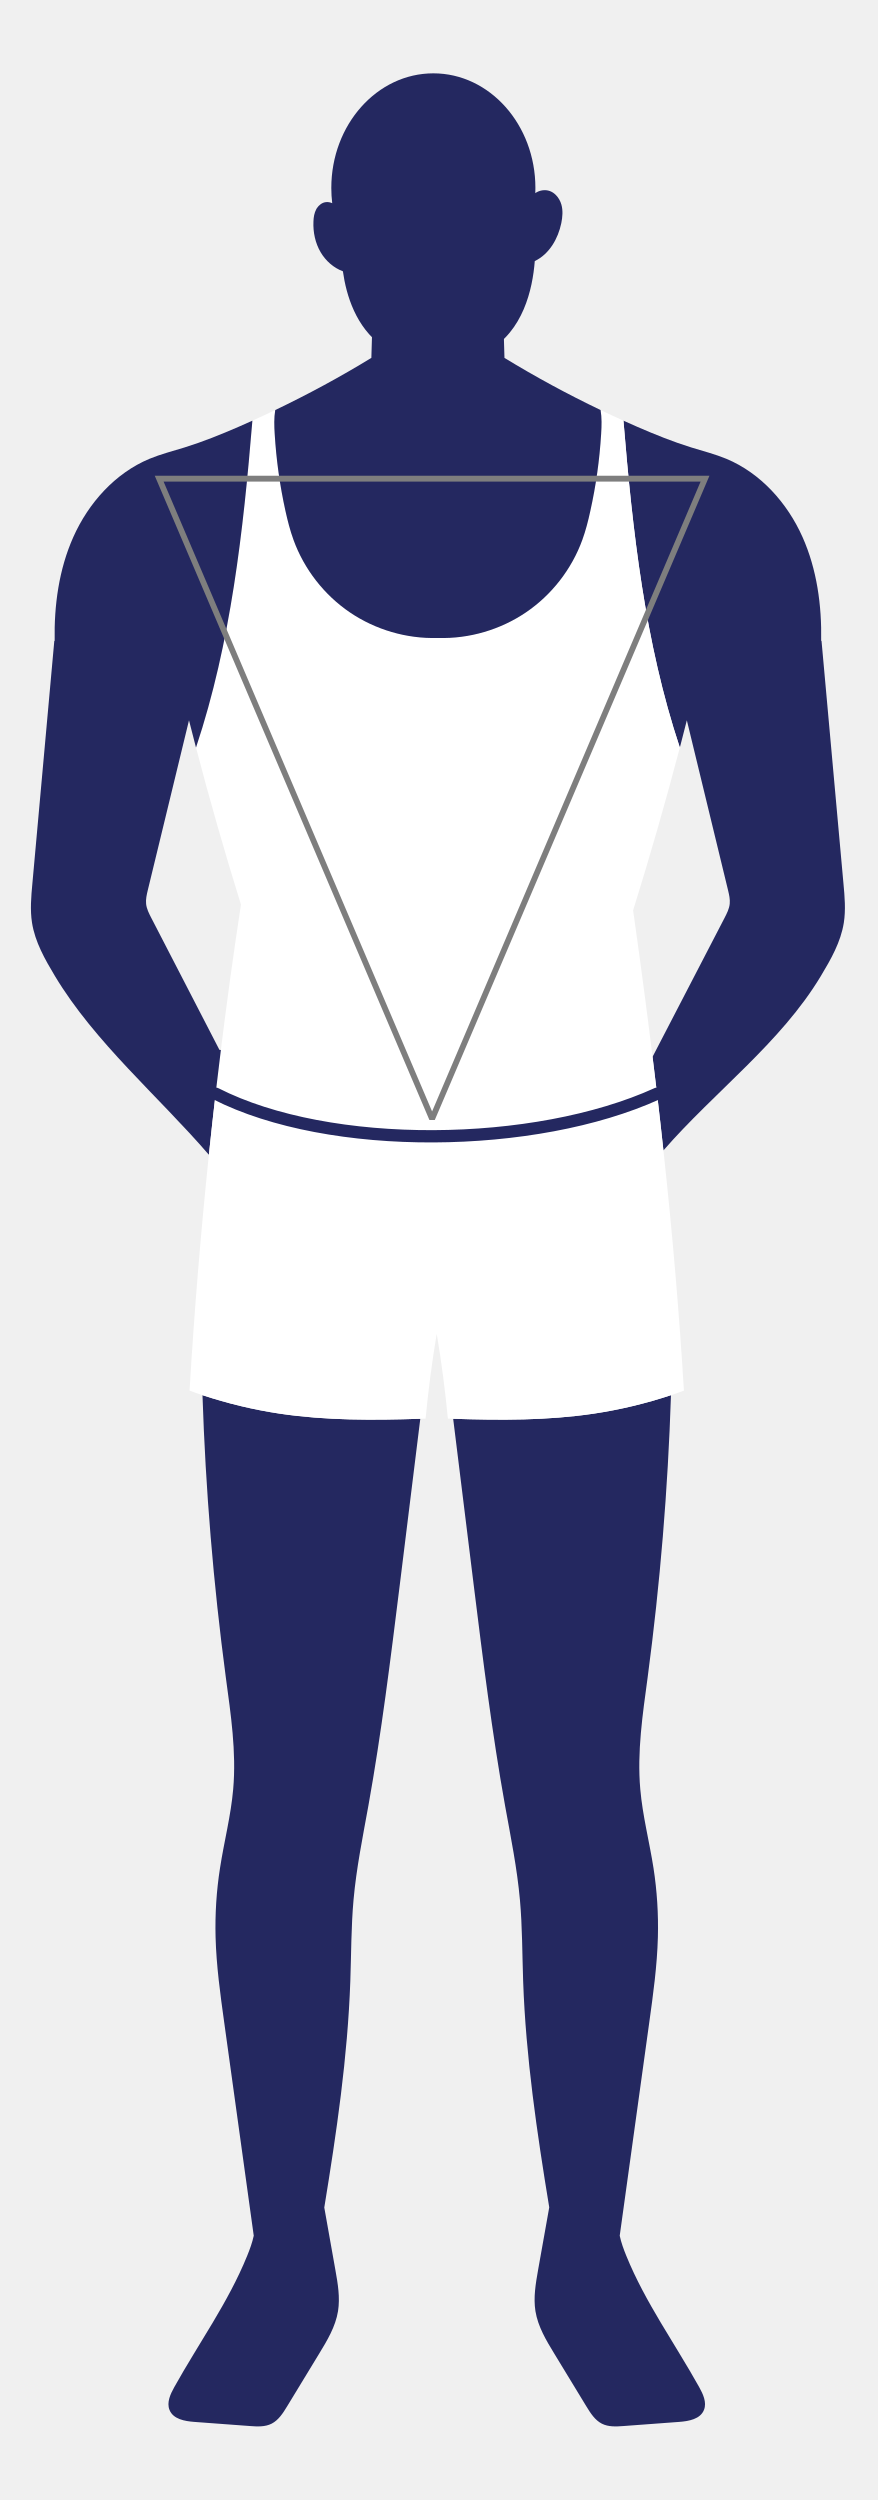
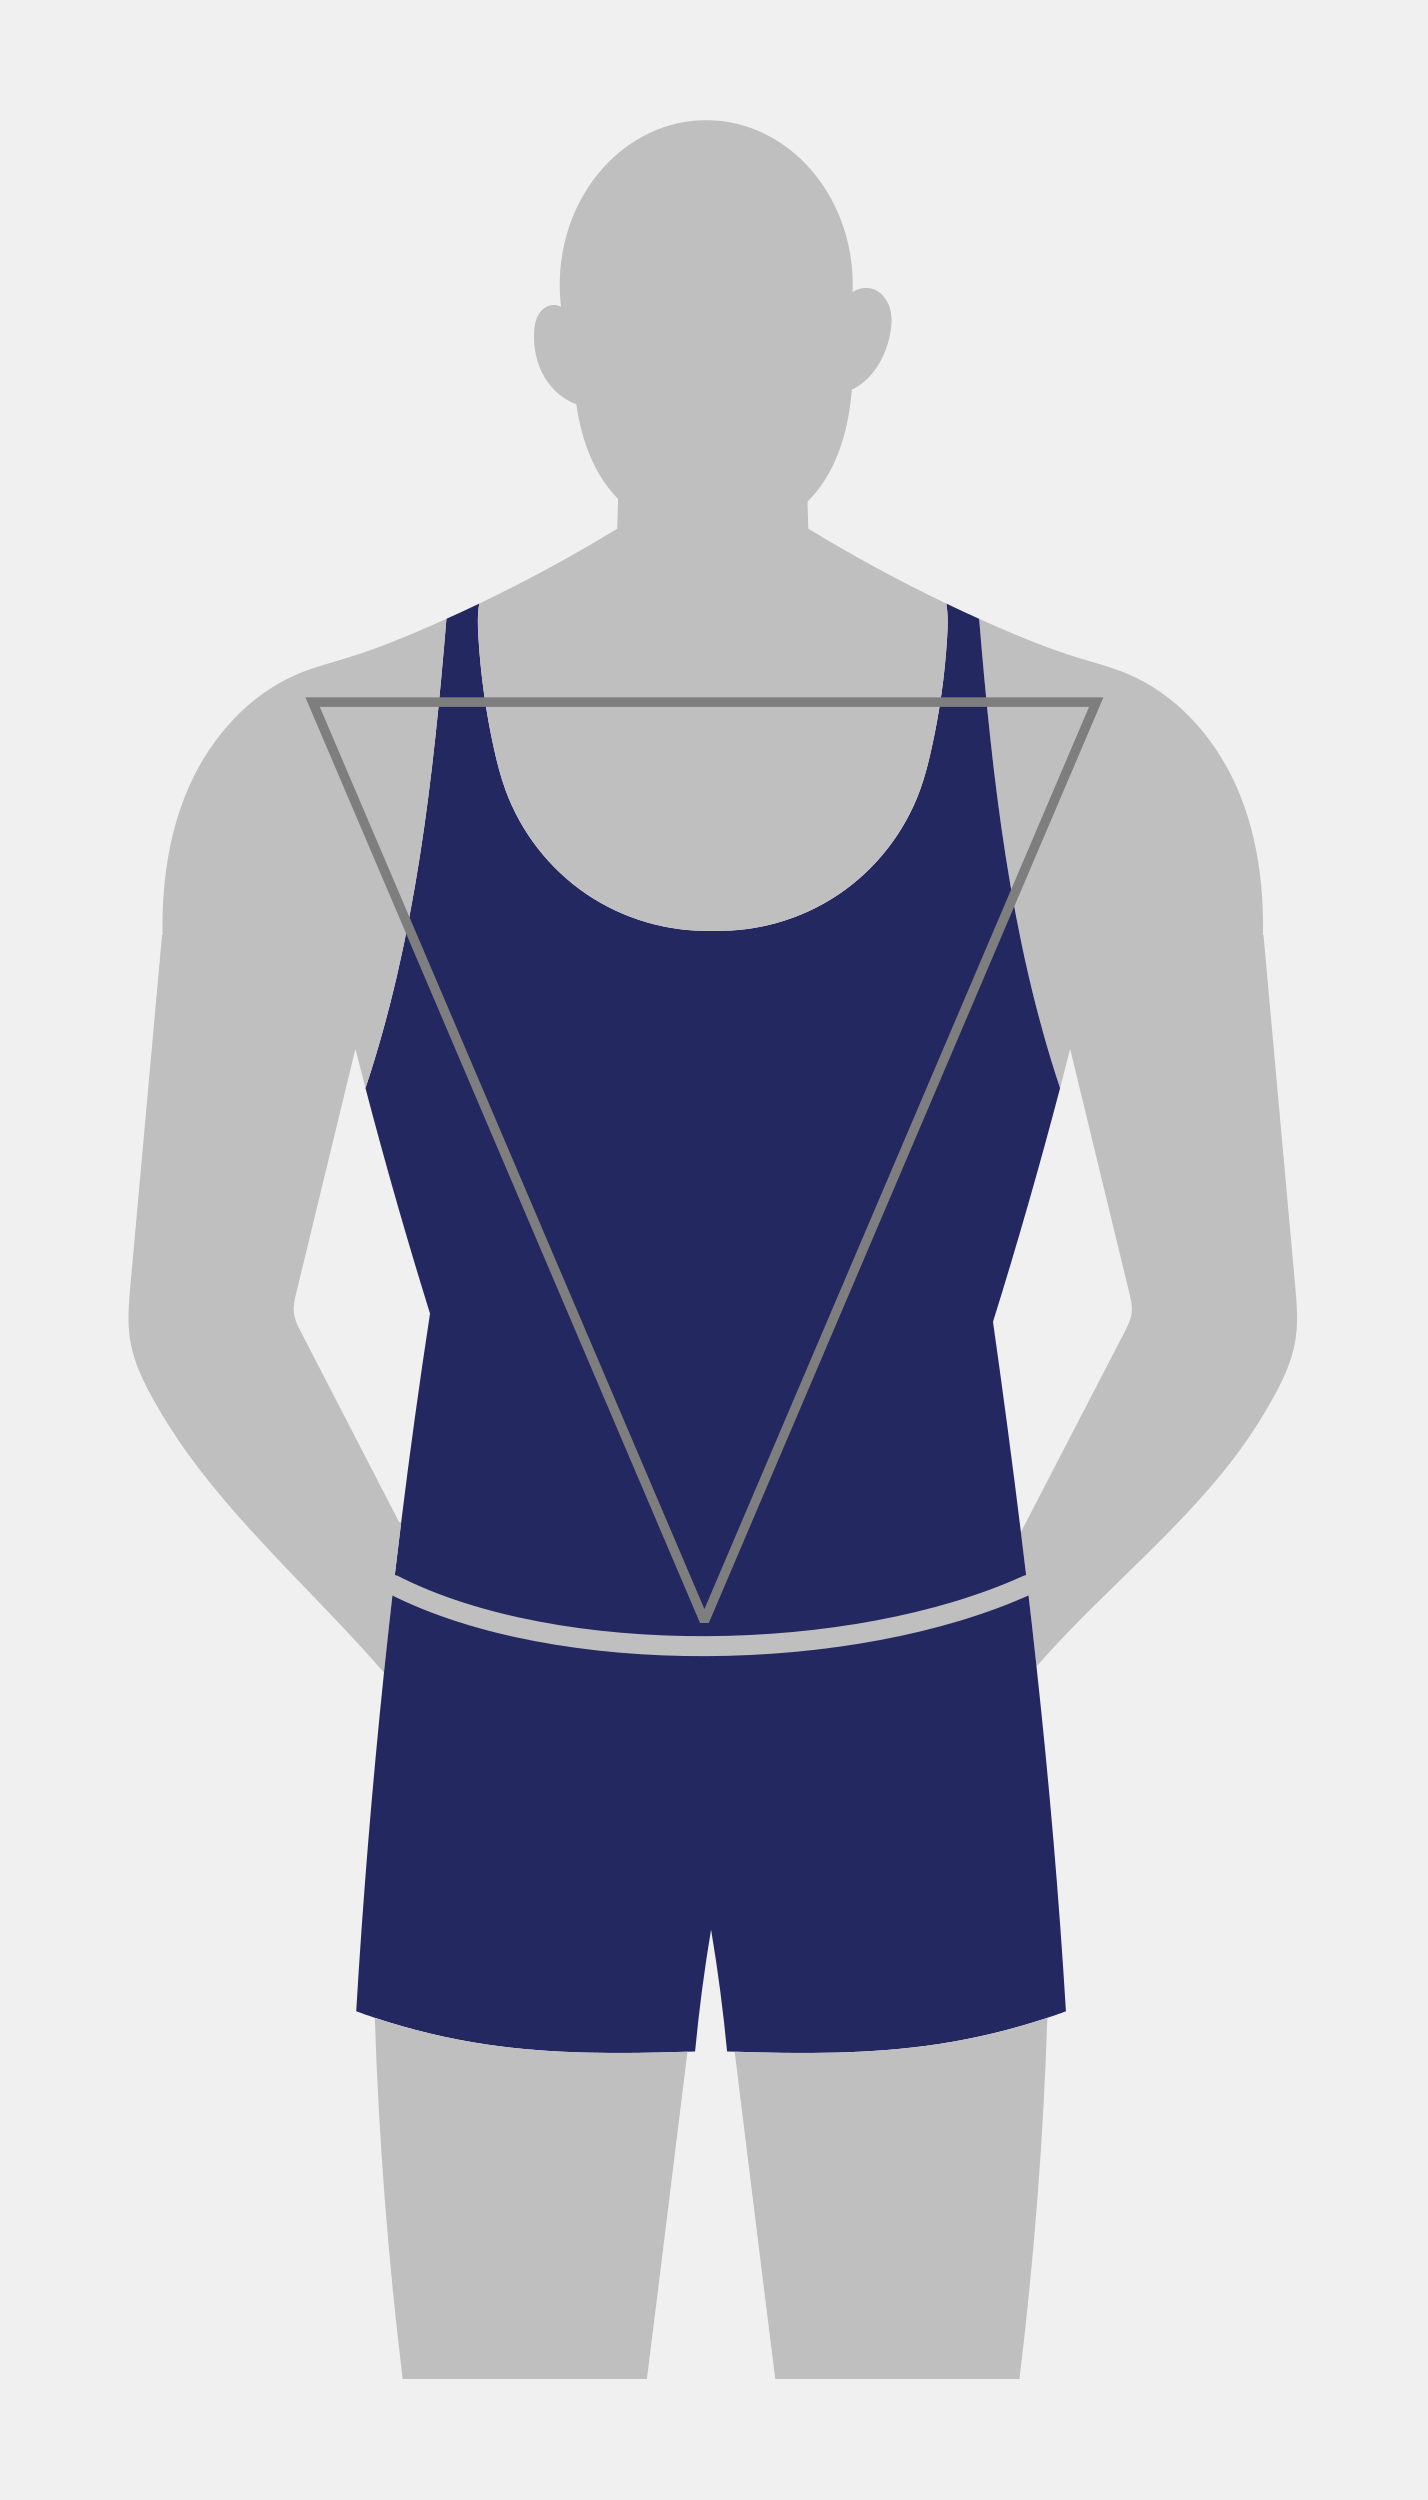
- <svg xmlns="http://www.w3.org/2000/svg" width="100%" height="100%" viewBox="0 0 595 1696" version="1.1" xml:space="preserve" style="fill-rule:evenodd;clip-rule:evenodd;stroke-linecap:round;stroke-linejoin:round;stroke-miterlimit:2;">
-   <path d="M445.728,741.983c-0.988,-8.263 -1.979,-16.6 -3.038,-25.034c15.096,-29.17 34.254,-65.991 48.846,-94.241c1.567,-3.038 3.171,-6.179 3.513,-9.559c0.308,-3.075 -0.405,-6.149 -1.125,-9.158c-9.325,-38.458 -18.65,-76.883 -27.971,-115.342c-1.575,6.184 -3.146,12.363 -4.75,18.513c-23.738,-71.283 -32.038,-146.838 -38.254,-221.779c3.175,1.437 6.354,2.837 9.529,4.237c11.954,5.192 24.079,10.075 36.512,13.938c7.954,2.458 16.055,4.508 23.742,7.683c23.325,9.733 41.358,29.954 51.675,53.046c9.804,21.963 13.112,46.417 12.671,70.462l0.241,0c4.951,54.925 9.938,109.846 14.892,164.771c0.817,8.809 1.604,17.725 0.238,26.471c-2.05,13.046 -8.779,24.829 -15.575,36.133c-27.221,45.363 -72,78.288 -106.809,118.317c-1.366,-12.671 -2.8,-25.479 -4.337,-38.458Z" style="fill:#242860;fill-rule:nonzero;" />
-   <path d="M420.42,1516.71c0.991,4.679 2.666,9.221 4.474,13.662c12.842,31.592 32.892,59.363 49.425,89.042c2.625,4.717 5.259,10.354 3.28,15.408c-2.459,6.317 -10.317,7.717 -16.838,8.196c-12.571,0.959 -25.137,1.879 -37.712,2.8c-4.984,0.375 -10.246,0.684 -14.755,-1.6c-4.712,-2.396 -7.75,-7.212 -10.554,-11.821c-7.241,-11.887 -14.446,-23.77 -21.687,-35.658c-5.5,-9.021 -11.1,-18.342 -12.813,-28.867c-1.466,-9.22 0.171,-18.645 1.779,-27.833c2.53,-14.212 5.055,-28.35 7.584,-42.558c-8.334,-50.825 -15.884,-101.854 -17.696,-153.363c-0.646,-18.408 -0.542,-36.887 -2.183,-55.229c-1.913,-21.416 -6.217,-42.525 -10.046,-63.704c-8.913,-49.625 -15.092,-99.767 -21.309,-149.875c-4.991,-40.542 -8.916,-72.342 -13.937,-112.817c31.867,1.059 63.908,1.229 95.467,-3.487c17.725,-2.659 35.212,-6.863 52.291,-12.529c-2.083,64.008 -7.379,127.912 -15.812,191.337c-3.384,25.175 -7.242,50.588 -5.021,75.896c1.571,18.071 6.179,35.662 8.983,53.596c2.388,15.467 3.384,31.179 2.971,46.858c-0.512,19.367 -3.179,38.563 -5.841,57.758c-6.659,48.263 -13.355,96.492 -20.05,144.788Z" style="fill:#242860;fill-rule:nonzero;" />
-   <path d="M163.465,613.691c-10.966,-35.279 -21.141,-70.804 -30.5,-106.529c23.734,-71.283 32.034,-146.838 38.254,-221.779c5.192,-2.321 10.384,-4.746 15.505,-7.204c-0.888,5.258 -0.717,10.791 -0.375,16.187c1.058,17.592 3.516,35.079 7.308,52.296c1.471,6.625 3.142,13.217 5.467,19.604c7.204,19.879 20.837,37.4 38.358,49.254c17.317,11.713 38.321,17.863 59.225,17.284l0.75,-0c20.904,0.579 41.912,-5.571 59.229,-17.284c17.521,-11.854 31.15,-29.375 38.354,-49.254c2.325,-6.387 3.996,-12.979 5.433,-19.604c3.826,-17.217 6.284,-34.704 7.346,-52.296c0.342,-5.396 0.513,-10.929 -0.379,-16.187c5.121,2.458 10.313,4.883 15.509,7.204c6.216,74.941 14.516,150.496 38.254,221.779c-9.738,37.058 -20.288,73.879 -31.696,110.425c4.883,34.462 9.254,67.425 13.183,99.362c1.059,8.434 2.05,16.771 3.038,25.034c-46.925,19.092 -97.754,28.587 -148.408,27.6l-0.476,-0c-51.404,0.987 -102.983,-8.779 -150.491,-28.417c1.125,-9.6 2.287,-19.233 3.483,-28.829c4.063,-32.929 8.608,-65.821 13.629,-98.646Z" style="fill:#fff;fill-rule:nonzero;" />
-   <path d="M225.369,137.845c-0.4,-3.38 -0.608,-6.832 -0.608,-10.338c0,-42.914 31.02,-77.755 69.227,-77.755c38.207,-0 69.226,34.841 69.226,77.755c-0,1.176 -0.023,2.345 -0.069,3.505c2.822,-1.958 6.628,-2.594 9.86,-1.409c1.608,0.579 3.008,1.571 4.171,2.767c1.741,1.775 3.004,4.062 3.687,6.487c1.125,4.033 0.754,8.371 -0.071,12.471c-2.183,10.621 -8.162,21.037 -17.929,25.75l-0.067,0c-1.504,19.438 -7.995,47.512 -31.666,61.004c-8.538,4.917 -19.329,7.888 -32.959,7.888c-16.841,-0 -29.475,-4.405 -38.941,-11.271c-17.692,-12.775 -24.284,-34.017 -26.604,-50.65c-6.321,-2.325 -11.68,-7.109 -15.096,-12.913c-3.688,-6.25 -5.225,-13.696 -4.884,-20.937c0.1,-2.871 0.546,-5.738 1.913,-8.267c0.133,-0.204 0.237,-0.442 0.375,-0.65c1.433,-2.187 3.654,-3.925 6.25,-4.166c1.421,-0.161 2.845,0.142 4.185,0.729Z" style="fill:#242860;" />
-   <path d="M172.14,1516.71c-6.696,-48.296 -13.391,-96.525 -20.05,-144.788c-2.662,-19.195 -5.329,-38.391 -5.841,-57.758c-0.409,-15.679 0.583,-31.391 3.008,-46.858c2.762,-17.934 7.379,-35.525 8.946,-53.596c2.221,-25.308 -1.638,-50.721 -5.021,-75.896c-8.433,-63.425 -13.733,-127.329 -15.817,-191.337c17.079,5.666 34.567,9.87 52.296,12.529c31.558,4.716 63.6,4.546 95.467,3.487c-5.021,40.475 -8.95,72.275 -13.934,112.817c-6.22,50.108 -12.4,100.25 -21.316,149.875c-3.825,21.179 -8.129,42.288 -10.042,63.704c-1.637,18.342 -1.537,36.821 -2.183,55.229c-1.813,51.542 -9.359,102.604 -17.659,153.463c2.525,14.179 5.021,28.283 7.546,42.458c1.642,9.188 3.242,18.613 1.779,27.833c-1.708,10.525 -7.312,19.846 -12.808,28.867c-7.208,11.888 -14.45,23.771 -21.692,35.658c-2.8,4.609 -5.841,9.425 -10.554,11.821c-4.508,2.284 -9.766,1.975 -14.758,1.6c-12.567,-0.921 -25.138,-1.841 -37.704,-2.8c-6.525,-0.479 -14.384,-1.879 -16.838,-8.196c-1.983,-5.054 0.646,-10.691 3.279,-15.408c16.525,-29.679 36.613,-57.45 49.421,-89.042c1.813,-4.441 3.484,-8.983 4.475,-13.662Z" style="fill:#242860;fill-rule:nonzero;" />
-   <path d="M256.061,219.841c3.588,3.792 7.717,6.967 11.954,9.938c6.559,4.575 13.596,8.712 21.042,11.479c8.4,3.141 17.621,3.141 26.025,-0c7.446,-2.767 14.483,-6.904 21.042,-11.479c1.912,-1.334 3.787,-2.7 5.6,-4.2c0.17,5.737 0.341,11.475 0.508,17.212c21.113,12.913 42.904,24.696 65.208,35.388c0.892,5.258 0.721,10.791 0.379,16.187c-1.062,17.592 -3.52,35.079 -7.346,52.296c-1.437,6.625 -3.108,13.217 -5.433,19.604c-7.204,19.879 -20.833,37.4 -38.354,49.254c-17.317,11.713 -38.325,17.863 -59.229,17.284l-0.75,-0c-20.904,0.579 -41.908,-5.571 -59.225,-17.284c-17.521,-11.854 -31.154,-29.375 -38.358,-49.254c-2.325,-6.387 -3.996,-12.979 -5.467,-19.604c-3.792,-17.217 -6.25,-34.704 -7.308,-52.296c-0.342,-5.396 -0.513,-10.929 0.375,-16.187c22.304,-10.692 44.095,-22.475 65.208,-35.388c0.271,-8.571 0.508,-17.146 0.746,-25.721l0.583,-0.441c0.888,1.129 1.813,2.187 2.8,3.212Z" style="fill:#242860;fill-rule:nonzero;" />
-   <path d="M146.353,741.166c-1.604,14.071 -3.179,28.142 -4.646,42.217c-34.5,-39.963 -77.363,-76.204 -104.45,-121.259c-6.763,-11.304 -13.492,-23.087 -15.538,-36.133c-1.366,-8.746 -0.583,-17.662 0.234,-26.471c4.958,-54.925 9.941,-109.846 14.891,-164.771l0.242,0c-0.442,-24.045 2.871,-48.499 12.671,-70.462c10.317,-23.092 28.35,-43.313 51.679,-53.046c7.684,-3.175 15.784,-5.225 23.742,-7.683c12.429,-3.863 24.554,-8.746 36.508,-13.938c3.179,-1.4 6.354,-2.8 9.533,-4.237c-6.22,74.941 -14.52,150.496 -38.254,221.779c-1.608,-6.15 -3.179,-12.329 -4.75,-18.513c-9.325,38.459 -18.65,76.884 -27.975,115.342c-0.716,3.009 -1.433,6.083 -1.125,9.158c0.342,3.38 1.946,6.521 3.517,9.559c15.404,29.821 30.808,59.637 46.212,89.491l0.992,0.138c-1.196,9.596 -2.358,19.229 -3.483,28.829Z" style="fill:#242860;fill-rule:nonzero;" />
-   <path d="M141.707,783.383c1.467,-14.075 3.042,-28.146 4.646,-42.217c47.508,19.638 99.087,29.404 150.491,28.417l0.476,-0c50.654,0.987 101.483,-8.508 148.408,-27.6c1.537,12.979 2.971,25.787 4.337,38.458c6.079,55.917 10.659,109.371 13.904,162.959c-2.904,1.095 -5.841,2.12 -8.779,3.079c-17.079,5.666 -34.566,9.87 -52.291,12.529c-31.559,4.716 -63.6,4.546 -95.467,3.487c-1.196,-0.033 -2.392,-0.066 -3.583,-0.104c-1.85,-19.162 -4.309,-38.254 -7.517,-57.242l-0.104,0c-3.209,18.988 -5.671,38.08 -7.513,57.242c-1.196,0.038 -2.391,0.071 -3.587,0.104c-31.867,1.059 -63.909,1.229 -95.467,-3.487c-17.729,-2.659 -35.217,-6.863 -52.296,-12.529c-2.937,-0.959 -5.871,-1.984 -8.775,-3.113c3.179,-53.421 7.584,-106.766 13.117,-159.983Z" style="fill:#fff;fill-rule:nonzero;" />
-   <path d="M146.353,741.983c77.386,39.396 216.657,37.614 299.375,-0" style="fill:none;stroke:#242860;stroke-width:8.33px;" />
-   <path d="M293.132,759.047l185.159,-434.312l-370.313,-0l185.154,434.312Z" style="fill:none;stroke:#7e7e7e;stroke-width:3.96px;stroke-linecap:butt;stroke-linejoin:miter;" />
+ <svg xmlns="http://www.w3.org/2000/svg" width="100%" height="100%" viewBox="0 0 595 1042" version="1.1" xml:space="preserve" style="fill-rule:evenodd;clip-rule:evenodd;stroke-linecap:round;stroke-linejoin:round;stroke-miterlimit:2;">
+   <path d="M428.19,660.65c-0.871,-7.287 -1.746,-14.641 -2.679,-22.08c13.314,-25.729 30.212,-58.205 43.082,-83.122c1.382,-2.679 2.797,-5.45 3.098,-8.431c0.272,-2.712 -0.356,-5.424 -0.992,-8.077c-8.225,-33.921 -16.449,-67.812 -24.671,-101.733c-1.389,5.454 -2.774,10.904 -4.189,16.328c-20.937,-62.873 -28.258,-129.513 -33.741,-195.612c2.801,1.268 5.605,2.503 8.405,3.737c10.544,4.579 21.238,8.887 32.205,12.293c7.015,2.169 14.16,3.977 20.94,6.777c20.573,8.585 36.479,26.42 45.578,46.787c8.648,19.372 11.566,40.94 11.176,62.149l0.213,0c4.366,48.445 8.765,96.886 13.135,145.33c0.72,7.769 1.415,15.634 0.209,23.348c-1.808,11.507 -7.743,21.9 -13.737,31.87c-24.009,40.01 -63.505,69.051 -94.207,104.357c-1.205,-11.176 -2.469,-22.473 -3.825,-33.921Z" style="fill:#bfbfbf;fill-rule:nonzero;" />
+   <path d="M179.23,547.495c-9.672,-31.117 -18.647,-62.45 -26.901,-93.96c20.933,-62.873 28.254,-129.513 33.741,-195.612c4.579,-2.047 9.158,-4.186 13.675,-6.354c-0.783,4.638 -0.633,9.518 -0.331,14.277c0.933,15.516 3.102,30.941 6.446,46.126c1.297,5.843 2.771,11.657 4.822,17.291c6.354,17.534 18.379,32.987 33.832,43.443c15.274,10.33 33.8,15.755 52.237,15.244l0.662,-0c18.438,0.511 36.967,-4.914 52.241,-15.244c15.453,-10.456 27.475,-25.909 33.829,-43.443c2.05,-5.634 3.524,-11.448 4.792,-17.291c3.374,-15.185 5.542,-30.61 6.479,-46.126c0.301,-4.759 0.452,-9.639 -0.334,-14.277c4.516,2.168 9.095,4.307 13.678,6.354c5.483,66.099 12.804,132.739 33.741,195.612c-8.589,32.686 -17.894,65.162 -27.956,97.396c4.307,30.397 8.162,59.47 11.628,87.639c0.933,7.439 1.808,14.793 2.679,22.08c-41.389,16.839 -86.221,25.215 -130.898,24.344l-0.419,-0c-45.34,0.871 -90.833,-7.744 -132.736,-25.064c0.992,-8.467 2.018,-16.964 3.072,-25.428c3.583,-29.044 7.593,-58.055 12.021,-87.007Z" style="fill:#242860;fill-rule:nonzero;" />
+   <path d="M233.831,127.792c-0.354,-2.981 -0.537,-6.026 -0.537,-9.118c0,-37.851 27.36,-68.581 61.059,-68.581c33.699,0 61.058,30.73 61.058,68.581c0,1.037 -0.02,2.069 -0.061,3.092c2.489,-1.727 5.847,-2.288 8.697,-1.243c1.419,0.511 2.653,1.385 3.679,2.44c1.536,1.566 2.65,3.583 3.252,5.722c0.992,3.558 0.665,7.383 -0.062,11c-1.926,9.367 -7.2,18.555 -15.814,22.712l-0.059,-0c-1.327,17.144 -7.052,41.906 -27.93,53.806c-7.531,4.337 -17.049,6.957 -29.07,6.957c-14.855,-0 -25.997,-3.885 -34.347,-9.941c-15.604,-11.268 -21.418,-30.003 -23.465,-44.674c-5.575,-2.051 -10.301,-6.27 -13.315,-11.389c-3.252,-5.513 -4.609,-12.08 -4.307,-18.467c0.088,-2.532 0.481,-5.061 1.687,-7.292c0.117,-0.18 0.209,-0.389 0.33,-0.573c1.265,-1.929 3.223,-3.462 5.513,-3.675c1.254,-0.142 2.51,0.126 3.692,0.643Z" style="fill:#bfbfbf;" />
+   <path d="M260.901,200.114c3.164,3.344 6.806,6.145 10.544,8.765c5.784,4.035 11.992,7.685 18.559,10.125c7.409,2.771 15.542,2.771 22.954,-0c6.568,-2.44 12.775,-6.09 18.559,-10.125c1.687,-1.176 3.341,-2.381 4.94,-3.704c0.15,5.06 0.301,10.121 0.448,15.181c18.622,11.389 37.842,21.782 57.515,31.213c0.786,4.638 0.635,9.518 0.334,14.277c-0.937,15.516 -3.105,30.941 -6.479,46.126c-1.268,5.843 -2.742,11.657 -4.792,17.291c-6.354,17.534 -18.376,32.987 -33.829,43.443c-15.274,10.33 -33.803,15.755 -52.241,15.244l-0.662,-0c-18.437,0.511 -36.963,-4.914 -52.237,-15.244c-15.453,-10.456 -27.478,-25.909 -33.832,-43.443c-2.051,-5.634 -3.525,-11.448 -4.822,-17.291c-3.344,-15.185 -5.513,-30.61 -6.446,-46.126c-0.302,-4.759 -0.452,-9.639 0.331,-14.277c19.672,-9.431 38.893,-19.824 57.514,-31.213c0.239,-7.559 0.449,-15.123 0.658,-22.686l0.515,-0.389c0.782,0.996 1.598,1.929 2.469,2.833Z" style="fill:#bfbfbf;fill-rule:nonzero;" />
+   <path d="M164.137,659.93c-1.415,12.411 -2.804,24.821 -4.098,37.235c-30.429,-35.247 -68.234,-67.213 -92.126,-106.951c-5.965,-9.97 -11.9,-20.363 -13.704,-31.87c-1.206,-7.714 -0.515,-15.579 0.205,-23.348c4.374,-48.444 8.769,-96.885 13.135,-145.33l0.213,0c-0.389,-21.209 2.532,-42.777 11.176,-62.149c9.1,-20.367 25.005,-38.202 45.582,-46.787c6.777,-2.8 13.921,-4.608 20.94,-6.777c10.963,-3.406 21.657,-7.714 32.201,-12.293c2.804,-1.234 5.605,-2.469 8.409,-3.737c-5.487,66.099 -12.808,132.739 -33.741,195.612c-1.419,-5.424 -2.804,-10.874 -4.19,-16.328c-8.224,33.921 -16.449,67.812 -24.674,101.733c-0.632,2.653 -1.264,5.365 -0.992,8.077c0.301,2.981 1.716,5.752 3.102,8.431c13.586,26.302 27.173,52.601 40.76,78.933l0.874,0.121c-1.054,8.464 -2.08,16.961 -3.072,25.428Z" style="fill:#bfbfbf;fill-rule:nonzero;" />
+   <path d="M160.039,697.165c1.294,-12.414 2.683,-24.824 4.098,-37.235c41.903,17.32 87.396,25.935 132.736,25.064l0.419,-0c44.677,0.871 89.509,-7.505 130.898,-24.344c1.356,11.448 2.62,22.745 3.825,33.921c5.362,49.319 9.401,96.466 12.264,143.731c-2.561,0.967 -5.152,1.871 -7.743,2.716c-15.064,4.998 -30.488,8.706 -46.122,11.051c-27.835,4.16 -56.096,4.01 -84.203,3.076c-1.055,-0.029 -2.109,-0.059 -3.161,-0.092c-1.631,-16.901 -3.8,-33.74 -6.629,-50.488l-0.092,0c-2.83,16.748 -5.002,33.587 -6.626,50.488c-1.055,0.033 -2.11,0.063 -3.165,0.092c-28.106,0.934 -56.368,1.084 -84.203,-3.076c-15.637,-2.345 -31.061,-6.053 -46.125,-11.051c-2.591,-0.845 -5.178,-1.749 -7.74,-2.745c2.804,-47.118 6.689,-94.17 11.569,-141.108Z" style="fill:#242860;fill-rule:nonzero;" />
+   <path d="M164.137,660.65c68.255,34.748 191.095,33.176 264.053,0" style="fill:none;stroke:#bfbfbf;stroke-width:8.33px;" />
+   <path d="M293.598,675.701l163.313,-383.069l-326.621,-0l163.308,383.069Z" style="fill:none;stroke:#7e7e7e;stroke-width:3.96px;stroke-linecap:butt;stroke-linejoin:miter;" />
+   <path d="M167.839,991.574c-6.097,-49.956 -9.991,-100.219 -11.629,-150.556c15.064,4.998 30.488,8.706 46.125,11.051c27.835,4.16 56.097,4.01 84.203,3.076c-4.428,35.7 -7.894,63.748 -12.289,99.506c-1.528,12.309 -3.053,24.62 -4.629,36.923l-101.781,-0Z" style="fill:#bfbfbf;fill-rule:nonzero;" />
+   <path d="M323.13,991.574c-1.574,-12.303 -3.099,-24.614 -4.626,-36.923c-4.403,-35.758 -7.865,-63.806 -12.293,-99.506c28.107,0.934 56.368,1.084 84.203,-3.076c15.634,-2.345 31.058,-6.053 46.122,-11.051c-1.639,50.337 -5.529,100.6 -11.626,150.556l-101.78,-0Z" style="fill:#bfbfbf;fill-rule:nonzero;" />
</svg>
